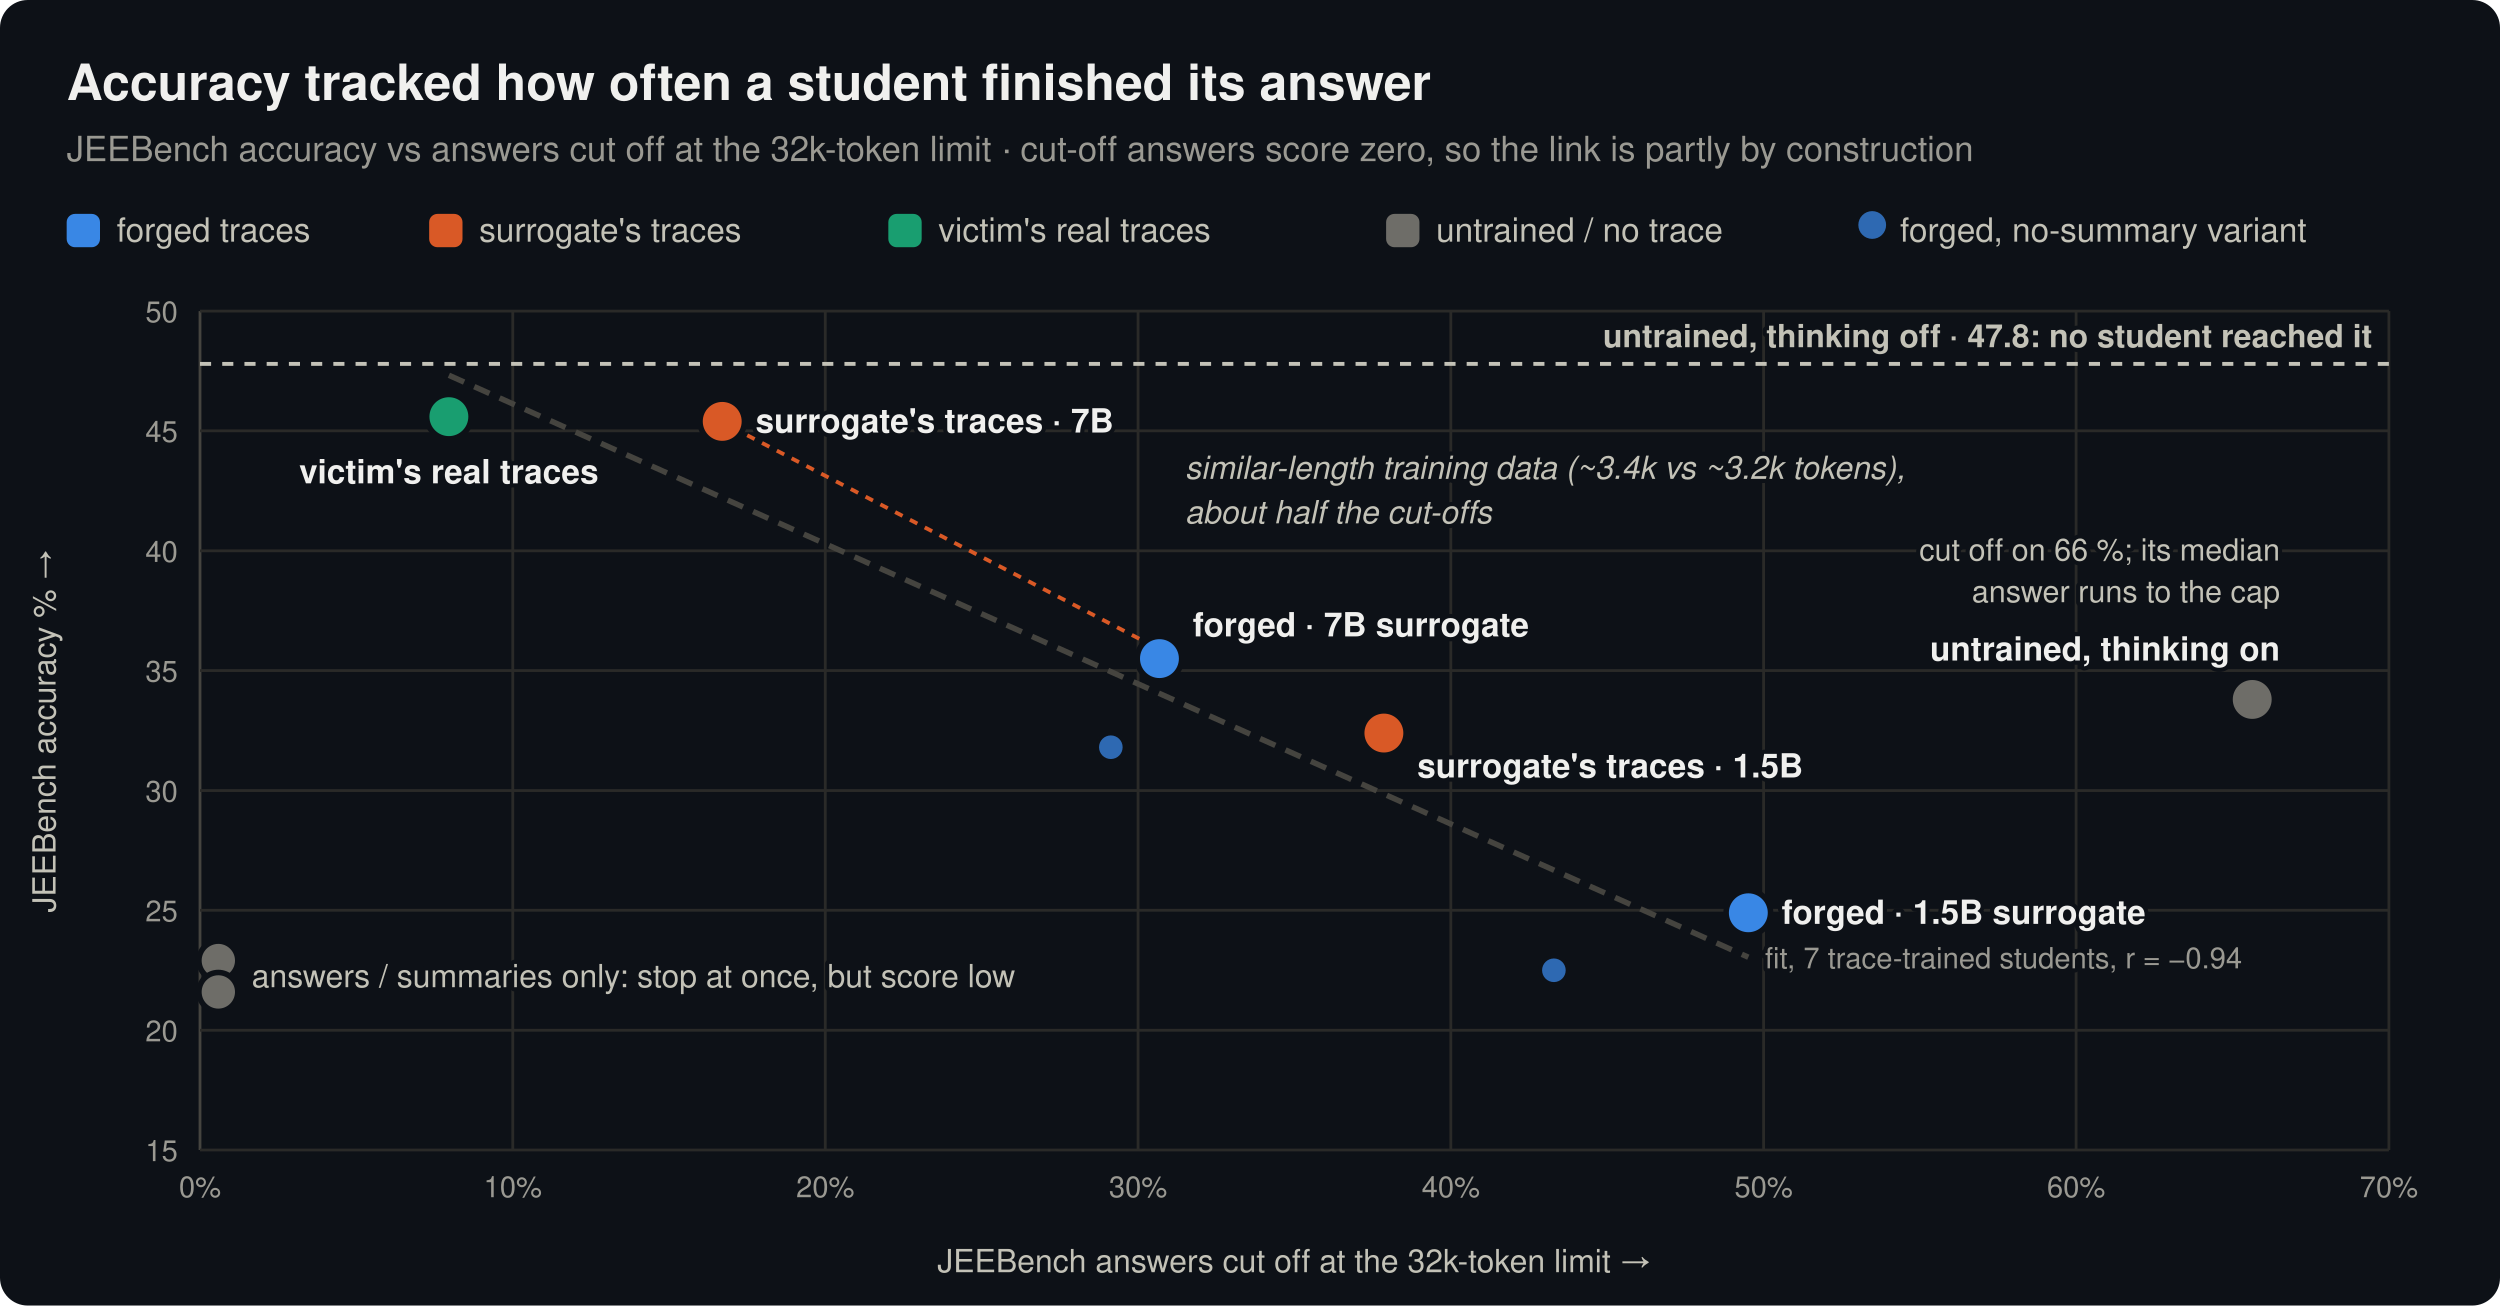
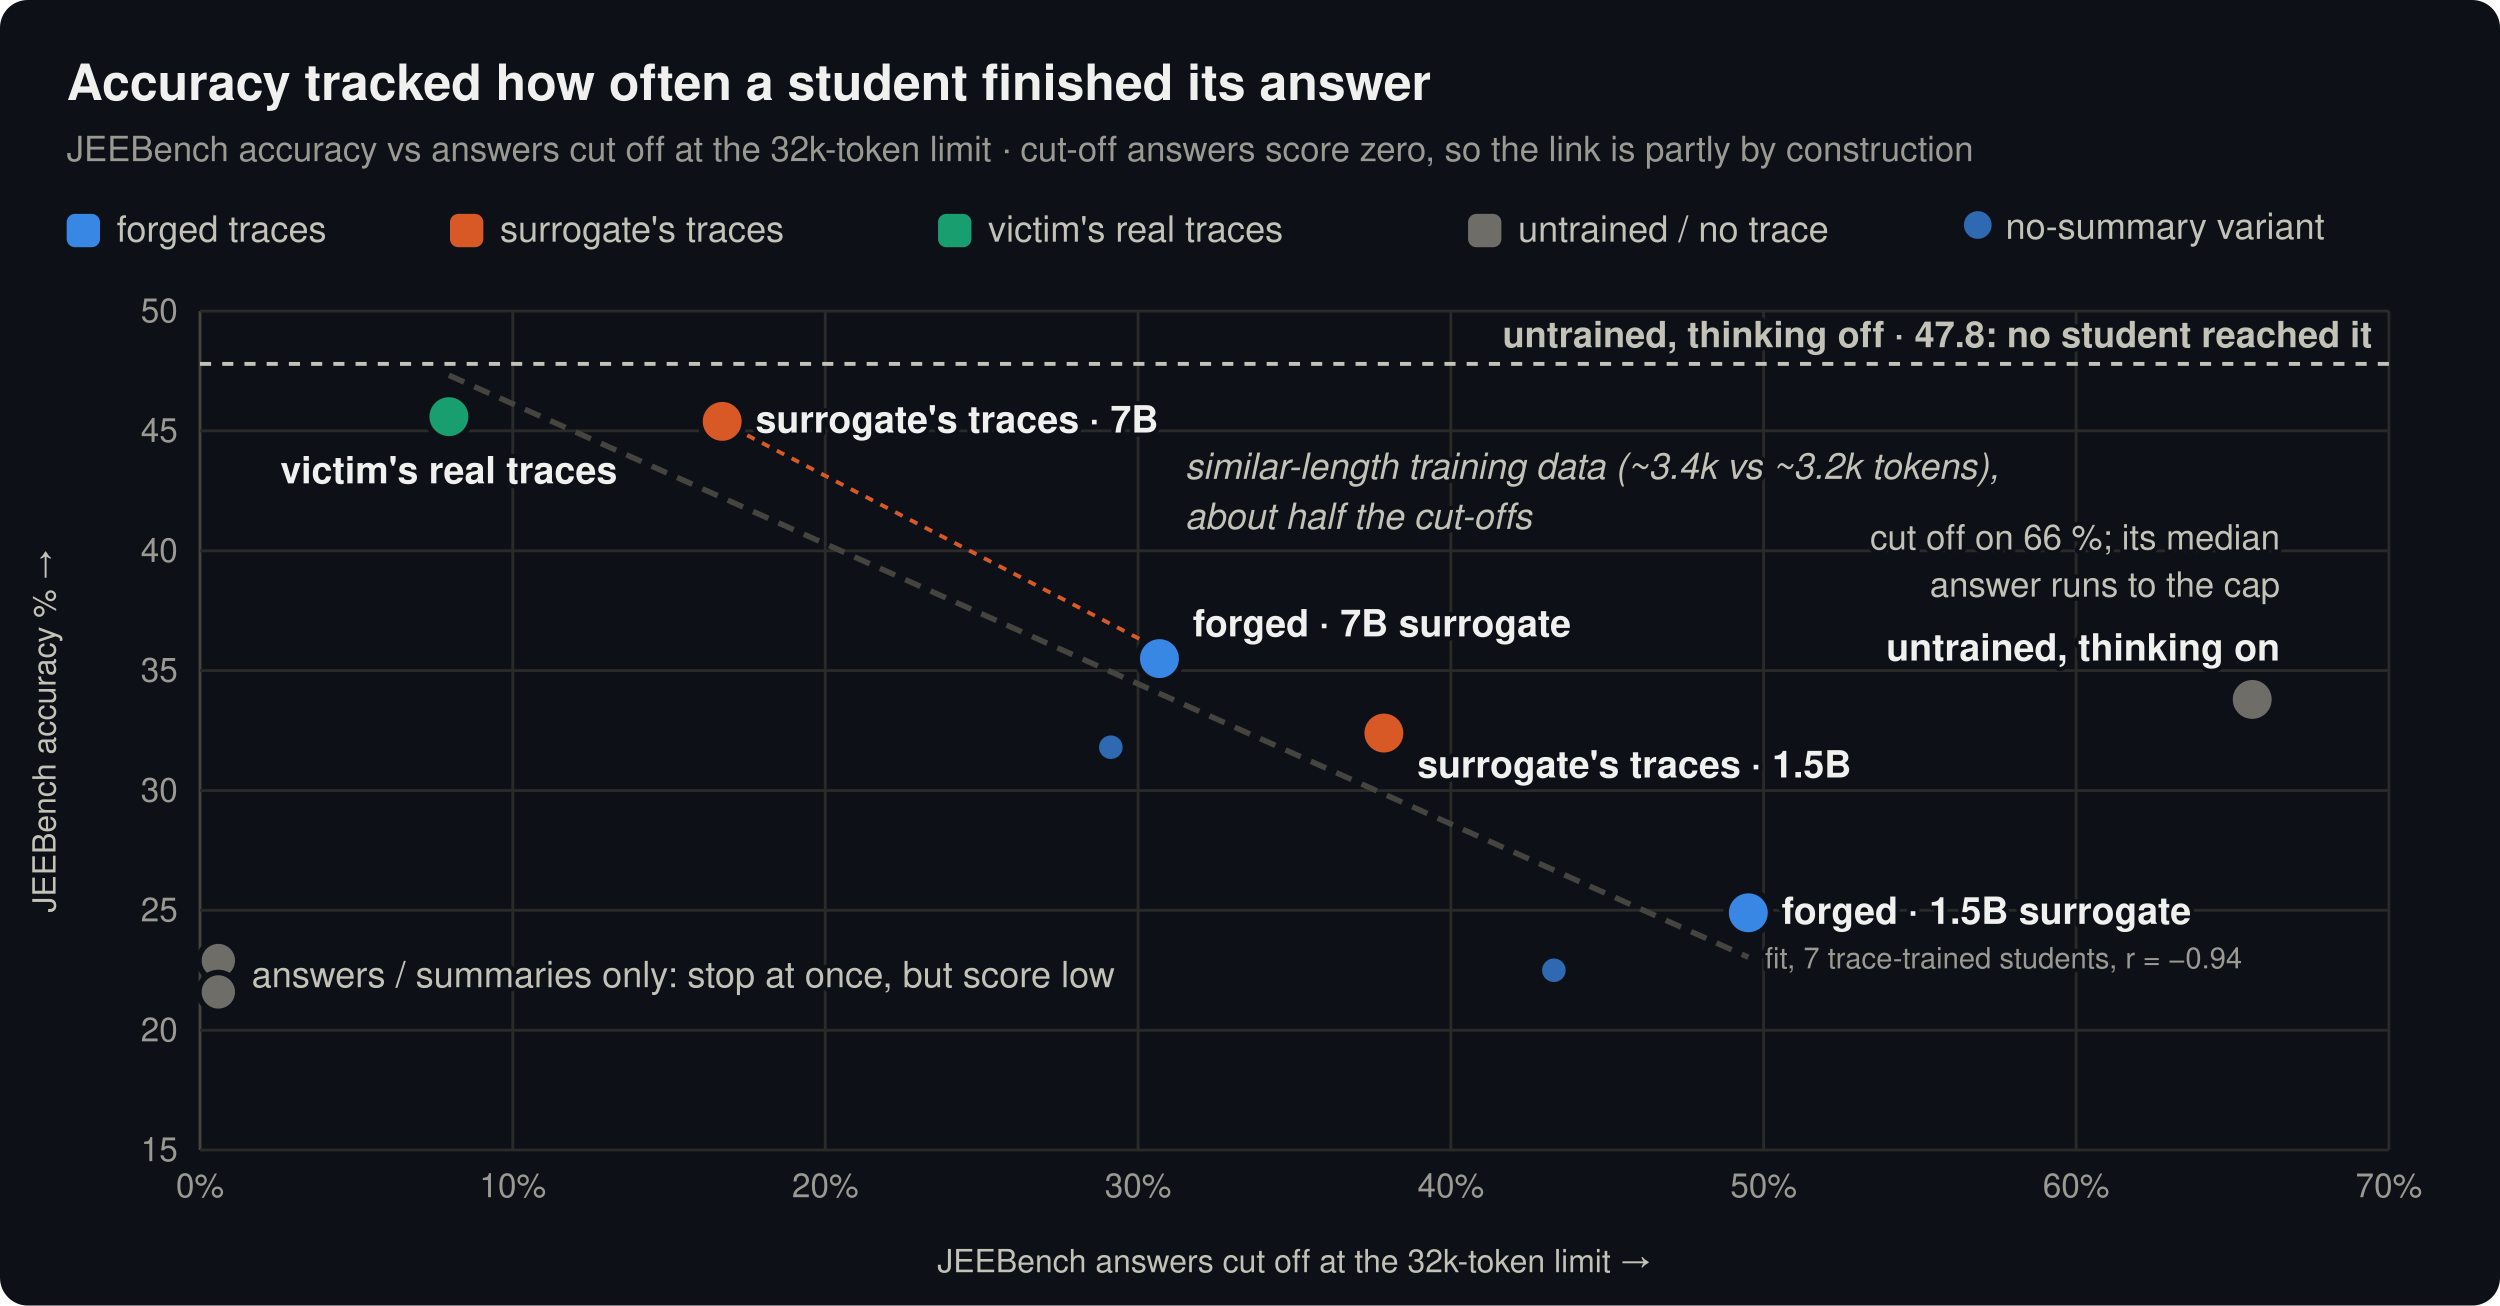
<svg xmlns="http://www.w3.org/2000/svg" width="900" height="470" viewBox="0 0 900 470" role="img" aria-label="JEEBench accuracy vs truncation rate by student">
  <rect x="0.0" y="0.0" width="900.0" height="470.0" rx="10" fill="#0d1117" />
  <text x="24.0" y="36.0" font-family="system-ui, -apple-system, &quot;Segoe UI&quot;, Helvetica, Arial, sans-serif" font-size="18" fill="#f0f0ee" text-anchor="start" font-weight="700" style="">Accuracy tracked how often a student finished its answer</text>
  <text x="24.0" y="58.0" font-family="system-ui, -apple-system, &quot;Segoe UI&quot;, Helvetica, Arial, sans-serif" font-size="12.5" fill="#9a9992" text-anchor="start" font-weight="normal" style="">JEEBench accuracy vs answers cut off at the 32k-token limit · cut-off answers score zero, so the link is partly by construction</text>
  <rect x="24.0" y="77.0" width="12.0" height="12.0" rx="3" fill="#3987e5" />
-   <text x="42.0" y="87.0" font-family="system-ui, -apple-system, &quot;Segoe UI&quot;, Helvetica, Arial, sans-serif" font-size="12" fill="#c3c2b7" text-anchor="start" font-weight="normal" style="">forged traces</text>
-   <rect x="154.5" y="77.0" width="12.0" height="12.0" rx="3" fill="#d95926" />
-   <text x="172.5" y="87.0" font-family="system-ui, -apple-system, &quot;Segoe UI&quot;, Helvetica, Arial, sans-serif" font-size="12" fill="#c3c2b7" text-anchor="start" font-weight="normal" style="">surrogate's traces</text>
-   <rect x="319.8" y="77.0" width="12.0" height="12.0" rx="3" fill="#199e70" />
-   <text x="337.8" y="87.0" font-family="system-ui, -apple-system, &quot;Segoe UI&quot;, Helvetica, Arial, sans-serif" font-size="12" fill="#c3c2b7" text-anchor="start" font-weight="normal" style="">victim's real traces</text>
-   <rect x="499.0" y="77.0" width="12.0" height="12.0" rx="3" fill="#6e6d68" />
-   <text x="517.0" y="87.0" font-family="system-ui, -apple-system, &quot;Segoe UI&quot;, Helvetica, Arial, sans-serif" font-size="12" fill="#c3c2b7" text-anchor="start" font-weight="normal" style="">untrained / no trace</text>
-   <circle cx="674" cy="81" r="5" fill="#3987e5" opacity="0.75" />
-   <text x="684.0" y="87.0" font-family="system-ui, -apple-system, &quot;Segoe UI&quot;, Helvetica, Arial, sans-serif" font-size="12" fill="#c3c2b7" text-anchor="start" font-weight="normal" style="">forged, no-summary variant</text>
+   <text x="42.0" y="87.0" font-family="system-ui, -apple-system, &quot;Segoe UI&quot;, Helvetica, Arial, sans-serif" font-size="13" fill="#c3c2b7" text-anchor="start" font-weight="normal" style="">forged traces</text>
+   <rect x="162.0" y="77.0" width="12.0" height="12.0" rx="3" fill="#d95926" />
+   <text x="180.0" y="87.0" font-family="system-ui, -apple-system, &quot;Segoe UI&quot;, Helvetica, Arial, sans-serif" font-size="13" fill="#c3c2b7" text-anchor="start" font-weight="normal" style="">surrogate's traces</text>
+   <rect x="337.7" y="77.0" width="12.0" height="12.0" rx="3" fill="#199e70" />
+   <text x="355.7" y="87.0" font-family="system-ui, -apple-system, &quot;Segoe UI&quot;, Helvetica, Arial, sans-serif" font-size="13" fill="#c3c2b7" text-anchor="start" font-weight="normal" style="">victim's real traces</text>
+   <rect x="528.5" y="77.0" width="12.0" height="12.0" rx="3" fill="#6e6d68" />
+   <text x="546.5" y="87.0" font-family="system-ui, -apple-system, &quot;Segoe UI&quot;, Helvetica, Arial, sans-serif" font-size="13" fill="#c3c2b7" text-anchor="start" font-weight="normal" style="">untrained / no trace</text>
+   <circle cx="712" cy="81" r="5" fill="#3987e5" opacity="0.75" />
+   <text x="722.0" y="86.0" font-family="system-ui, -apple-system, &quot;Segoe UI&quot;, Helvetica, Arial, sans-serif" font-size="13" fill="#c3c2b7" text-anchor="start" font-weight="normal" style="">no-summary variant</text>
  <line x1="72.0" y1="112.0" x2="72.0" y2="414.0" stroke="#45443f" stroke-width="1.0" />
-   <text x="72.0" y="431.0" font-family="system-ui, -apple-system, &quot;Segoe UI&quot;, Helvetica, Arial, sans-serif" font-size="10.5" fill="#9a9992" text-anchor="middle" font-weight="normal" style="font-variant-numeric: tabular-nums;">0%</text>
+   <text x="72.0" y="431.0" font-family="system-ui, -apple-system, &quot;Segoe UI&quot;, Helvetica, Arial, sans-serif" font-size="12" fill="#9a9992" text-anchor="middle" font-weight="normal" style="font-variant-numeric: tabular-nums;">0%</text>
  <line x1="184.6" y1="112.0" x2="184.6" y2="414.0" stroke="#2a2a28" stroke-width="1.0" />
-   <text x="184.6" y="431.0" font-family="system-ui, -apple-system, &quot;Segoe UI&quot;, Helvetica, Arial, sans-serif" font-size="10.5" fill="#9a9992" text-anchor="middle" font-weight="normal" style="font-variant-numeric: tabular-nums;">10%</text>
+   <text x="184.6" y="431.0" font-family="system-ui, -apple-system, &quot;Segoe UI&quot;, Helvetica, Arial, sans-serif" font-size="12" fill="#9a9992" text-anchor="middle" font-weight="normal" style="font-variant-numeric: tabular-nums;">10%</text>
  <line x1="297.1" y1="112.0" x2="297.1" y2="414.0" stroke="#2a2a28" stroke-width="1.0" />
-   <text x="297.1" y="431.0" font-family="system-ui, -apple-system, &quot;Segoe UI&quot;, Helvetica, Arial, sans-serif" font-size="10.5" fill="#9a9992" text-anchor="middle" font-weight="normal" style="font-variant-numeric: tabular-nums;">20%</text>
+   <text x="297.1" y="431.0" font-family="system-ui, -apple-system, &quot;Segoe UI&quot;, Helvetica, Arial, sans-serif" font-size="12" fill="#9a9992" text-anchor="middle" font-weight="normal" style="font-variant-numeric: tabular-nums;">20%</text>
  <line x1="409.7" y1="112.0" x2="409.7" y2="414.0" stroke="#2a2a28" stroke-width="1.0" />
-   <text x="409.7" y="431.0" font-family="system-ui, -apple-system, &quot;Segoe UI&quot;, Helvetica, Arial, sans-serif" font-size="10.5" fill="#9a9992" text-anchor="middle" font-weight="normal" style="font-variant-numeric: tabular-nums;">30%</text>
+   <text x="409.7" y="431.0" font-family="system-ui, -apple-system, &quot;Segoe UI&quot;, Helvetica, Arial, sans-serif" font-size="12" fill="#9a9992" text-anchor="middle" font-weight="normal" style="font-variant-numeric: tabular-nums;">30%</text>
  <line x1="522.3" y1="112.0" x2="522.3" y2="414.0" stroke="#2a2a28" stroke-width="1.0" />
-   <text x="522.3" y="431.0" font-family="system-ui, -apple-system, &quot;Segoe UI&quot;, Helvetica, Arial, sans-serif" font-size="10.5" fill="#9a9992" text-anchor="middle" font-weight="normal" style="font-variant-numeric: tabular-nums;">40%</text>
+   <text x="522.3" y="431.0" font-family="system-ui, -apple-system, &quot;Segoe UI&quot;, Helvetica, Arial, sans-serif" font-size="12" fill="#9a9992" text-anchor="middle" font-weight="normal" style="font-variant-numeric: tabular-nums;">40%</text>
  <line x1="634.9" y1="112.0" x2="634.9" y2="414.0" stroke="#2a2a28" stroke-width="1.0" />
-   <text x="634.9" y="431.0" font-family="system-ui, -apple-system, &quot;Segoe UI&quot;, Helvetica, Arial, sans-serif" font-size="10.5" fill="#9a9992" text-anchor="middle" font-weight="normal" style="font-variant-numeric: tabular-nums;">50%</text>
+   <text x="634.9" y="431.0" font-family="system-ui, -apple-system, &quot;Segoe UI&quot;, Helvetica, Arial, sans-serif" font-size="12" fill="#9a9992" text-anchor="middle" font-weight="normal" style="font-variant-numeric: tabular-nums;">50%</text>
  <line x1="747.4" y1="112.0" x2="747.4" y2="414.0" stroke="#2a2a28" stroke-width="1.0" />
-   <text x="747.4" y="431.0" font-family="system-ui, -apple-system, &quot;Segoe UI&quot;, Helvetica, Arial, sans-serif" font-size="10.5" fill="#9a9992" text-anchor="middle" font-weight="normal" style="font-variant-numeric: tabular-nums;">60%</text>
+   <text x="747.4" y="431.0" font-family="system-ui, -apple-system, &quot;Segoe UI&quot;, Helvetica, Arial, sans-serif" font-size="12" fill="#9a9992" text-anchor="middle" font-weight="normal" style="font-variant-numeric: tabular-nums;">60%</text>
  <line x1="860.0" y1="112.0" x2="860.0" y2="414.0" stroke="#2a2a28" stroke-width="1.0" />
-   <text x="860.0" y="431.0" font-family="system-ui, -apple-system, &quot;Segoe UI&quot;, Helvetica, Arial, sans-serif" font-size="10.5" fill="#9a9992" text-anchor="middle" font-weight="normal" style="font-variant-numeric: tabular-nums;">70%</text>
+   <text x="860.0" y="431.0" font-family="system-ui, -apple-system, &quot;Segoe UI&quot;, Helvetica, Arial, sans-serif" font-size="12" fill="#9a9992" text-anchor="middle" font-weight="normal" style="font-variant-numeric: tabular-nums;">70%</text>
  <line x1="72.0" y1="414.0" x2="860.0" y2="414.0" stroke="#2a2a28" stroke-width="1.0" />
-   <text x="64.0" y="418.0" font-family="system-ui, -apple-system, &quot;Segoe UI&quot;, Helvetica, Arial, sans-serif" font-size="10.5" fill="#9a9992" text-anchor="end" font-weight="normal" style="font-variant-numeric: tabular-nums;">15</text>
+   <text x="64.0" y="418.0" font-family="system-ui, -apple-system, &quot;Segoe UI&quot;, Helvetica, Arial, sans-serif" font-size="12" fill="#9a9992" text-anchor="end" font-weight="normal" style="font-variant-numeric: tabular-nums;">15</text>
  <line x1="72.0" y1="370.9" x2="860.0" y2="370.9" stroke="#2a2a28" stroke-width="1.0" />
-   <text x="64.0" y="374.9" font-family="system-ui, -apple-system, &quot;Segoe UI&quot;, Helvetica, Arial, sans-serif" font-size="10.5" fill="#9a9992" text-anchor="end" font-weight="normal" style="font-variant-numeric: tabular-nums;">20</text>
+   <text x="64.0" y="374.9" font-family="system-ui, -apple-system, &quot;Segoe UI&quot;, Helvetica, Arial, sans-serif" font-size="12" fill="#9a9992" text-anchor="end" font-weight="normal" style="font-variant-numeric: tabular-nums;">20</text>
  <line x1="72.0" y1="327.7" x2="860.0" y2="327.7" stroke="#2a2a28" stroke-width="1.0" />
-   <text x="64.0" y="331.7" font-family="system-ui, -apple-system, &quot;Segoe UI&quot;, Helvetica, Arial, sans-serif" font-size="10.5" fill="#9a9992" text-anchor="end" font-weight="normal" style="font-variant-numeric: tabular-nums;">25</text>
+   <text x="64.0" y="331.7" font-family="system-ui, -apple-system, &quot;Segoe UI&quot;, Helvetica, Arial, sans-serif" font-size="12" fill="#9a9992" text-anchor="end" font-weight="normal" style="font-variant-numeric: tabular-nums;">25</text>
  <line x1="72.0" y1="284.6" x2="860.0" y2="284.6" stroke="#2a2a28" stroke-width="1.0" />
-   <text x="64.0" y="288.6" font-family="system-ui, -apple-system, &quot;Segoe UI&quot;, Helvetica, Arial, sans-serif" font-size="10.5" fill="#9a9992" text-anchor="end" font-weight="normal" style="font-variant-numeric: tabular-nums;">30</text>
+   <text x="64.0" y="288.6" font-family="system-ui, -apple-system, &quot;Segoe UI&quot;, Helvetica, Arial, sans-serif" font-size="12" fill="#9a9992" text-anchor="end" font-weight="normal" style="font-variant-numeric: tabular-nums;">30</text>
  <line x1="72.0" y1="241.4" x2="860.0" y2="241.4" stroke="#2a2a28" stroke-width="1.0" />
-   <text x="64.0" y="245.4" font-family="system-ui, -apple-system, &quot;Segoe UI&quot;, Helvetica, Arial, sans-serif" font-size="10.5" fill="#9a9992" text-anchor="end" font-weight="normal" style="font-variant-numeric: tabular-nums;">35</text>
+   <text x="64.0" y="245.4" font-family="system-ui, -apple-system, &quot;Segoe UI&quot;, Helvetica, Arial, sans-serif" font-size="12" fill="#9a9992" text-anchor="end" font-weight="normal" style="font-variant-numeric: tabular-nums;">35</text>
  <line x1="72.0" y1="198.3" x2="860.0" y2="198.3" stroke="#2a2a28" stroke-width="1.0" />
-   <text x="64.0" y="202.3" font-family="system-ui, -apple-system, &quot;Segoe UI&quot;, Helvetica, Arial, sans-serif" font-size="10.5" fill="#9a9992" text-anchor="end" font-weight="normal" style="font-variant-numeric: tabular-nums;">40</text>
+   <text x="64.0" y="202.3" font-family="system-ui, -apple-system, &quot;Segoe UI&quot;, Helvetica, Arial, sans-serif" font-size="12" fill="#9a9992" text-anchor="end" font-weight="normal" style="font-variant-numeric: tabular-nums;">40</text>
  <line x1="72.0" y1="155.1" x2="860.0" y2="155.1" stroke="#2a2a28" stroke-width="1.0" />
-   <text x="64.0" y="159.1" font-family="system-ui, -apple-system, &quot;Segoe UI&quot;, Helvetica, Arial, sans-serif" font-size="10.5" fill="#9a9992" text-anchor="end" font-weight="normal" style="font-variant-numeric: tabular-nums;">45</text>
+   <text x="64.0" y="159.1" font-family="system-ui, -apple-system, &quot;Segoe UI&quot;, Helvetica, Arial, sans-serif" font-size="12" fill="#9a9992" text-anchor="end" font-weight="normal" style="font-variant-numeric: tabular-nums;">45</text>
  <line x1="72.0" y1="112.0" x2="860.0" y2="112.0" stroke="#2a2a28" stroke-width="1.0" />
-   <text x="64.0" y="116.0" font-family="system-ui, -apple-system, &quot;Segoe UI&quot;, Helvetica, Arial, sans-serif" font-size="10.5" fill="#9a9992" text-anchor="end" font-weight="normal" style="font-variant-numeric: tabular-nums;">50</text>
+   <text x="64.0" y="116.0" font-family="system-ui, -apple-system, &quot;Segoe UI&quot;, Helvetica, Arial, sans-serif" font-size="12" fill="#9a9992" text-anchor="end" font-weight="normal" style="font-variant-numeric: tabular-nums;">50</text>
  <text x="466.0" y="458.0" font-family="system-ui, -apple-system, &quot;Segoe UI&quot;, Helvetica, Arial, sans-serif" font-size="11.5" fill="#c3c2b7" text-anchor="middle" font-weight="normal" style="">JEEBench answers cut off at the 32k-token limit →</text>
  <text x="20" y="263.0" font-family="system-ui, -apple-system, &quot;Segoe UI&quot;, Helvetica, Arial, sans-serif" font-size="11.5" fill="#c3c2b7" text-anchor="middle" transform="rotate(-90 20 263.0)">JEEBench accuracy % →</text>
  <line x1="161.6" y1="135.1" x2="629.4" y2="344.6" stroke="#45443f" stroke-width="2" stroke-dasharray="6 4" />
  <text x="635.4" y="348.6" font-family="system-ui, -apple-system, &quot;Segoe UI&quot;, Helvetica, Arial, sans-serif" font-size="10.5" fill="#9a9992" text-anchor="start" font-weight="normal" style="" paint-order="stroke" stroke="#0d1117" stroke-width="3" stroke-linejoin="round">fit, 7 trace-trained students, r = −0.94</text>
  <line x1="72.0" y1="131.0" x2="860.0" y2="131.0" stroke="#c3c2b7" stroke-width="1.4" stroke-dasharray="4 4" />
-   <text x="854.0" y="125.0" font-family="system-ui, -apple-system, &quot;Segoe UI&quot;, Helvetica, Arial, sans-serif" font-size="11.5" fill="#c3c2b7" text-anchor="end" font-weight="600" style="" paint-order="stroke" stroke="#0d1117" stroke-width="3" stroke-linejoin="round">untrained, thinking off · 47.8: no student reached it</text>
-   <text x="820.8" y="201.8" font-family="system-ui, -apple-system, &quot;Segoe UI&quot;, Helvetica, Arial, sans-serif" font-size="11" fill="#c3c2b7" text-anchor="end" font-weight="normal" style="" paint-order="stroke" stroke="#0d1117" stroke-width="3" stroke-linejoin="round">cut off on 66 %; its median</text>
-   <text x="820.8" y="216.8" font-family="system-ui, -apple-system, &quot;Segoe UI&quot;, Helvetica, Arial, sans-serif" font-size="11" fill="#c3c2b7" text-anchor="end" font-weight="normal" style="" paint-order="stroke" stroke="#0d1117" stroke-width="3" stroke-linejoin="round">answer runs to the cap</text>
+   <text x="854.0" y="125.0" font-family="system-ui, -apple-system, &quot;Segoe UI&quot;, Helvetica, Arial, sans-serif" font-size="13" fill="#c3c2b7" text-anchor="end" font-weight="600" style="" paint-order="stroke" stroke="#0d1117" stroke-width="3" stroke-linejoin="round">untrained, thinking off · 47.8: no student reached it</text>
+   <text x="820.8" y="197.8" font-family="system-ui, -apple-system, &quot;Segoe UI&quot;, Helvetica, Arial, sans-serif" font-size="12.5" fill="#c3c2b7" text-anchor="end" font-weight="normal" style="" paint-order="stroke" stroke="#0d1117" stroke-width="3" stroke-linejoin="round">cut off on 66 %; its median</text>
+   <text x="820.8" y="214.8" font-family="system-ui, -apple-system, &quot;Segoe UI&quot;, Helvetica, Arial, sans-serif" font-size="12.5" fill="#c3c2b7" text-anchor="end" font-weight="normal" style="" paint-order="stroke" stroke="#0d1117" stroke-width="3" stroke-linejoin="round">answer runs to the cap</text>
  <circle cx="78.6" cy="345.8" r="7" fill="#6e6d68" stroke="#0d1117" stroke-width="2" />
  <circle cx="78.6" cy="357.1" r="7" fill="#6e6d68" stroke="#0d1117" stroke-width="2" />
-   <text x="90.6" y="355.4" font-family="system-ui, -apple-system, &quot;Segoe UI&quot;, Helvetica, Arial, sans-serif" font-size="11.5" fill="#c3c2b7" text-anchor="start" font-weight="normal" style="" paint-order="stroke" stroke="#0d1117" stroke-width="3" stroke-linejoin="round">answers / summaries only: stop at once, but score low</text>
+   <text x="90.6" y="355.4" font-family="system-ui, -apple-system, &quot;Segoe UI&quot;, Helvetica, Arial, sans-serif" font-size="13" fill="#c3c2b7" text-anchor="start" font-weight="normal" style="" paint-order="stroke" stroke="#0d1117" stroke-width="3" stroke-linejoin="round">answers / summaries only: stop at once, but score low</text>
  <line x1="269.0" y1="156.7" x2="410.4" y2="230.1" stroke="#d95926" stroke-width="1.4" stroke-dasharray="3 3" />
-   <text x="426.6" y="172.4" font-family="system-ui, -apple-system, &quot;Segoe UI&quot;, Helvetica, Arial, sans-serif" font-size="11.5" fill="#c3c2b7" text-anchor="start" font-weight="normal" style="font-style: italic;" paint-order="stroke" stroke="#0d1117" stroke-width="3" stroke-linejoin="round">similar-length training data (~3.4k vs ~3.2k tokens),</text>
-   <text x="426.6" y="188.4" font-family="system-ui, -apple-system, &quot;Segoe UI&quot;, Helvetica, Arial, sans-serif" font-size="11.5" fill="#c3c2b7" text-anchor="start" font-weight="normal" style="font-style: italic;" paint-order="stroke" stroke="#0d1117" stroke-width="3" stroke-linejoin="round">about half the cut-offs</text>
+   <text x="426.6" y="172.4" font-family="system-ui, -apple-system, &quot;Segoe UI&quot;, Helvetica, Arial, sans-serif" font-size="13" fill="#c3c2b7" text-anchor="start" font-weight="normal" style="font-style: italic;" paint-order="stroke" stroke="#0d1117" stroke-width="3" stroke-linejoin="round">similar-length training data (~3.4k vs ~3.2k tokens),</text>
+   <text x="426.6" y="190.4" font-family="system-ui, -apple-system, &quot;Segoe UI&quot;, Helvetica, Arial, sans-serif" font-size="13" fill="#c3c2b7" text-anchor="start" font-weight="normal" style="font-style: italic;" paint-order="stroke" stroke="#0d1117" stroke-width="3" stroke-linejoin="round">about half the cut-offs</text>
  <circle cx="399.9" cy="269.0" r="5" fill="#3987e5" stroke="#0d1117" stroke-width="1.5" opacity="0.75" />
  <circle cx="559.4" cy="349.3" r="5" fill="#3987e5" stroke="#0d1117" stroke-width="1.5" opacity="0.75" />
  <circle cx="810.8" cy="251.8" r="8" fill="#6e6d68" stroke="#0d1117" stroke-width="2" />
-   <text x="820.8" y="237.8" font-family="system-ui, -apple-system, &quot;Segoe UI&quot;, Helvetica, Arial, sans-serif" font-size="12" fill="#f0f0ee" text-anchor="end" font-weight="600" style="" paint-order="stroke" stroke="#0d1117" stroke-width="3" stroke-linejoin="round">untrained, thinking on</text>
+   <text x="820.8" y="237.8" font-family="system-ui, -apple-system, &quot;Segoe UI&quot;, Helvetica, Arial, sans-serif" font-size="13.5" fill="#f0f0ee" text-anchor="end" font-weight="600" style="" paint-order="stroke" stroke="#0d1117" stroke-width="3" stroke-linejoin="round">untrained, thinking on</text>
  <circle cx="161.6" cy="150.0" r="8" fill="#199e70" stroke="#0d1117" stroke-width="2" />
-   <text x="161.6" y="174.0" font-family="system-ui, -apple-system, &quot;Segoe UI&quot;, Helvetica, Arial, sans-serif" font-size="12" fill="#f0f0ee" text-anchor="middle" font-weight="600" style="" paint-order="stroke" stroke="#0d1117" stroke-width="3" stroke-linejoin="round">victim's real traces</text>
+   <text x="161.6" y="174.0" font-family="system-ui, -apple-system, &quot;Segoe UI&quot;, Helvetica, Arial, sans-serif" font-size="13.5" fill="#f0f0ee" text-anchor="middle" font-weight="600" style="" paint-order="stroke" stroke="#0d1117" stroke-width="3" stroke-linejoin="round">victim's real traces</text>
  <circle cx="260.0" cy="151.7" r="8" fill="#d95926" stroke="#0d1117" stroke-width="2" />
-   <text x="272.0" y="155.7" font-family="system-ui, -apple-system, &quot;Segoe UI&quot;, Helvetica, Arial, sans-serif" font-size="12" fill="#f0f0ee" text-anchor="start" font-weight="600" style="" paint-order="stroke" stroke="#0d1117" stroke-width="3" stroke-linejoin="round">surrogate's traces · 7B</text>
+   <text x="272.0" y="155.7" font-family="system-ui, -apple-system, &quot;Segoe UI&quot;, Helvetica, Arial, sans-serif" font-size="13.5" fill="#f0f0ee" text-anchor="start" font-weight="600" style="" paint-order="stroke" stroke="#0d1117" stroke-width="3" stroke-linejoin="round">surrogate's traces · 7B</text>
  <circle cx="498.2" cy="263.9" r="8" fill="#d95926" stroke="#0d1117" stroke-width="2" />
-   <text x="510.2" y="279.9" font-family="system-ui, -apple-system, &quot;Segoe UI&quot;, Helvetica, Arial, sans-serif" font-size="12" fill="#f0f0ee" text-anchor="start" font-weight="600" style="" paint-order="stroke" stroke="#0d1117" stroke-width="3" stroke-linejoin="round">surrogate's traces · 1.5B</text>
+   <text x="510.2" y="279.9" font-family="system-ui, -apple-system, &quot;Segoe UI&quot;, Helvetica, Arial, sans-serif" font-size="13.5" fill="#f0f0ee" text-anchor="start" font-weight="600" style="" paint-order="stroke" stroke="#0d1117" stroke-width="3" stroke-linejoin="round">surrogate's traces · 1.5B</text>
  <circle cx="417.4" cy="237.1" r="8" fill="#3987e5" stroke="#0d1117" stroke-width="2" />
-   <text x="429.4" y="229.1" font-family="system-ui, -apple-system, &quot;Segoe UI&quot;, Helvetica, Arial, sans-serif" font-size="12" fill="#f0f0ee" text-anchor="start" font-weight="600" style="" paint-order="stroke" stroke="#0d1117" stroke-width="3" stroke-linejoin="round">forged · 7B surrogate</text>
+   <text x="429.4" y="229.1" font-family="system-ui, -apple-system, &quot;Segoe UI&quot;, Helvetica, Arial, sans-serif" font-size="13.5" fill="#f0f0ee" text-anchor="start" font-weight="600" style="" paint-order="stroke" stroke="#0d1117" stroke-width="3" stroke-linejoin="round">forged · 7B surrogate</text>
  <circle cx="629.4" cy="328.6" r="8" fill="#3987e5" stroke="#0d1117" stroke-width="2" />
-   <text x="641.4" y="332.6" font-family="system-ui, -apple-system, &quot;Segoe UI&quot;, Helvetica, Arial, sans-serif" font-size="12" fill="#f0f0ee" text-anchor="start" font-weight="600" style="" paint-order="stroke" stroke="#0d1117" stroke-width="3" stroke-linejoin="round">forged · 1.5B surrogate</text>
+   <text x="641.4" y="332.6" font-family="system-ui, -apple-system, &quot;Segoe UI&quot;, Helvetica, Arial, sans-serif" font-size="13.5" fill="#f0f0ee" text-anchor="start" font-weight="600" style="" paint-order="stroke" stroke="#0d1117" stroke-width="3" stroke-linejoin="round">forged · 1.5B surrogate</text>
</svg>
